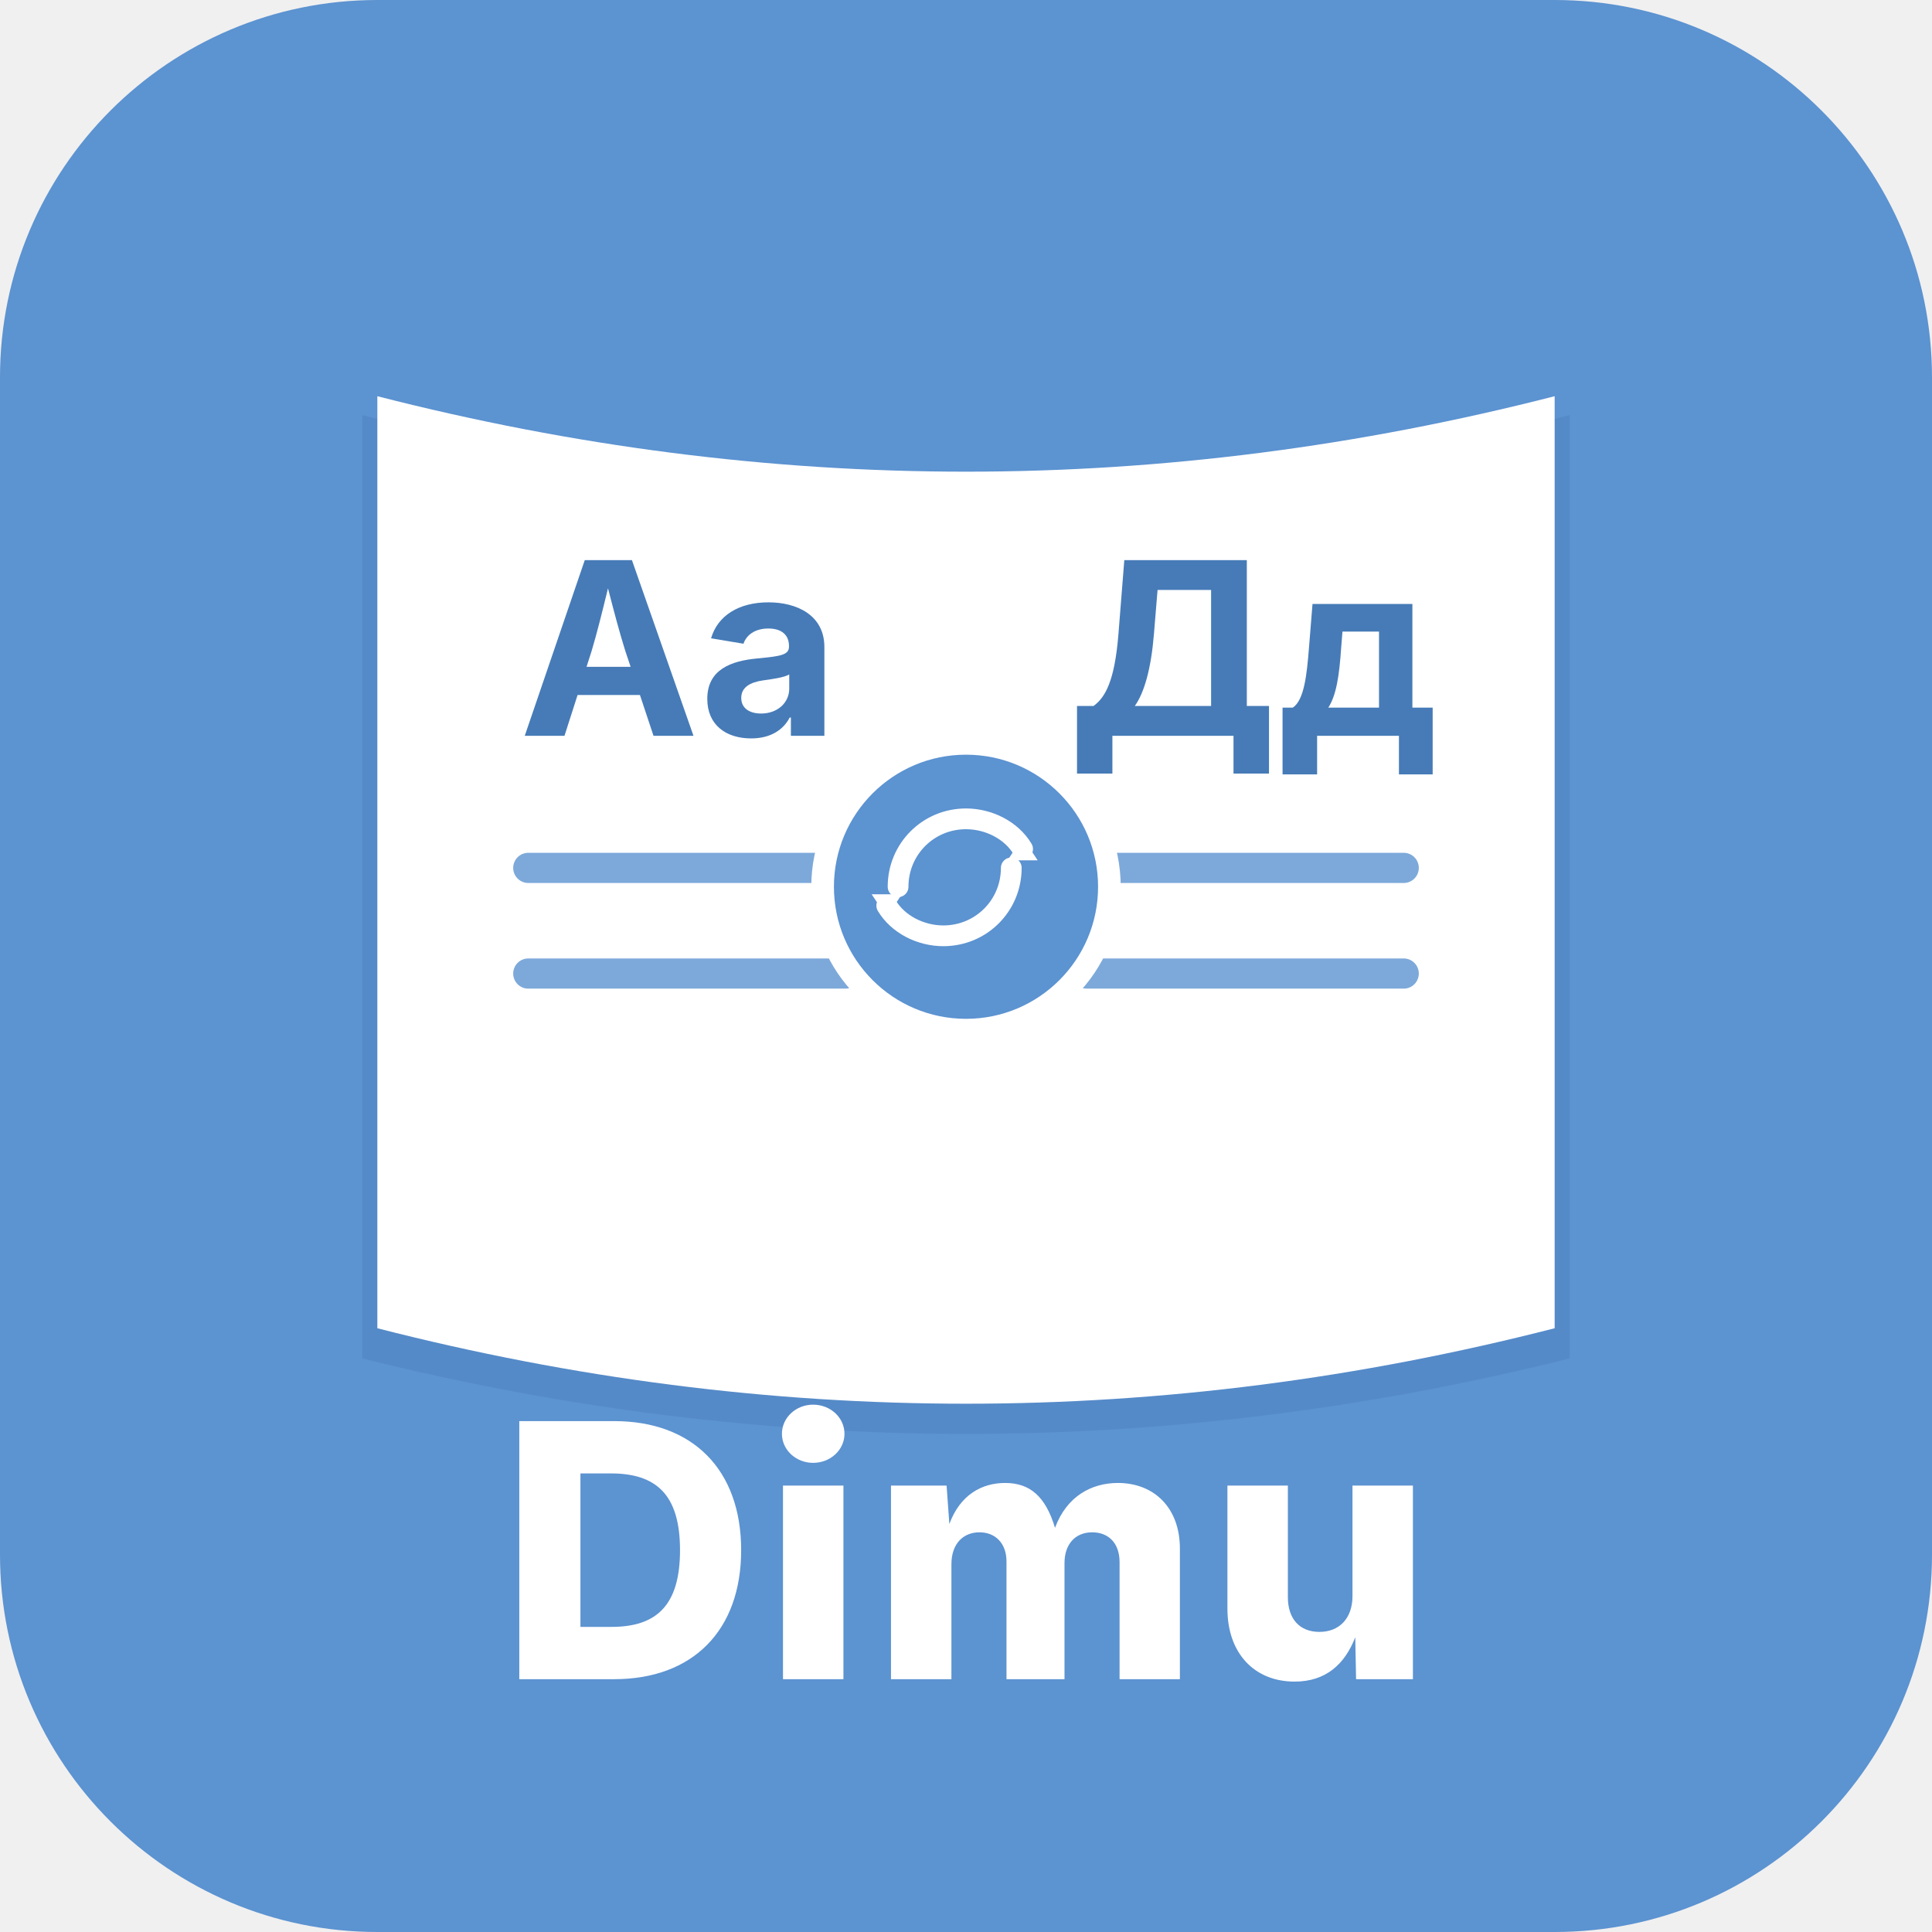
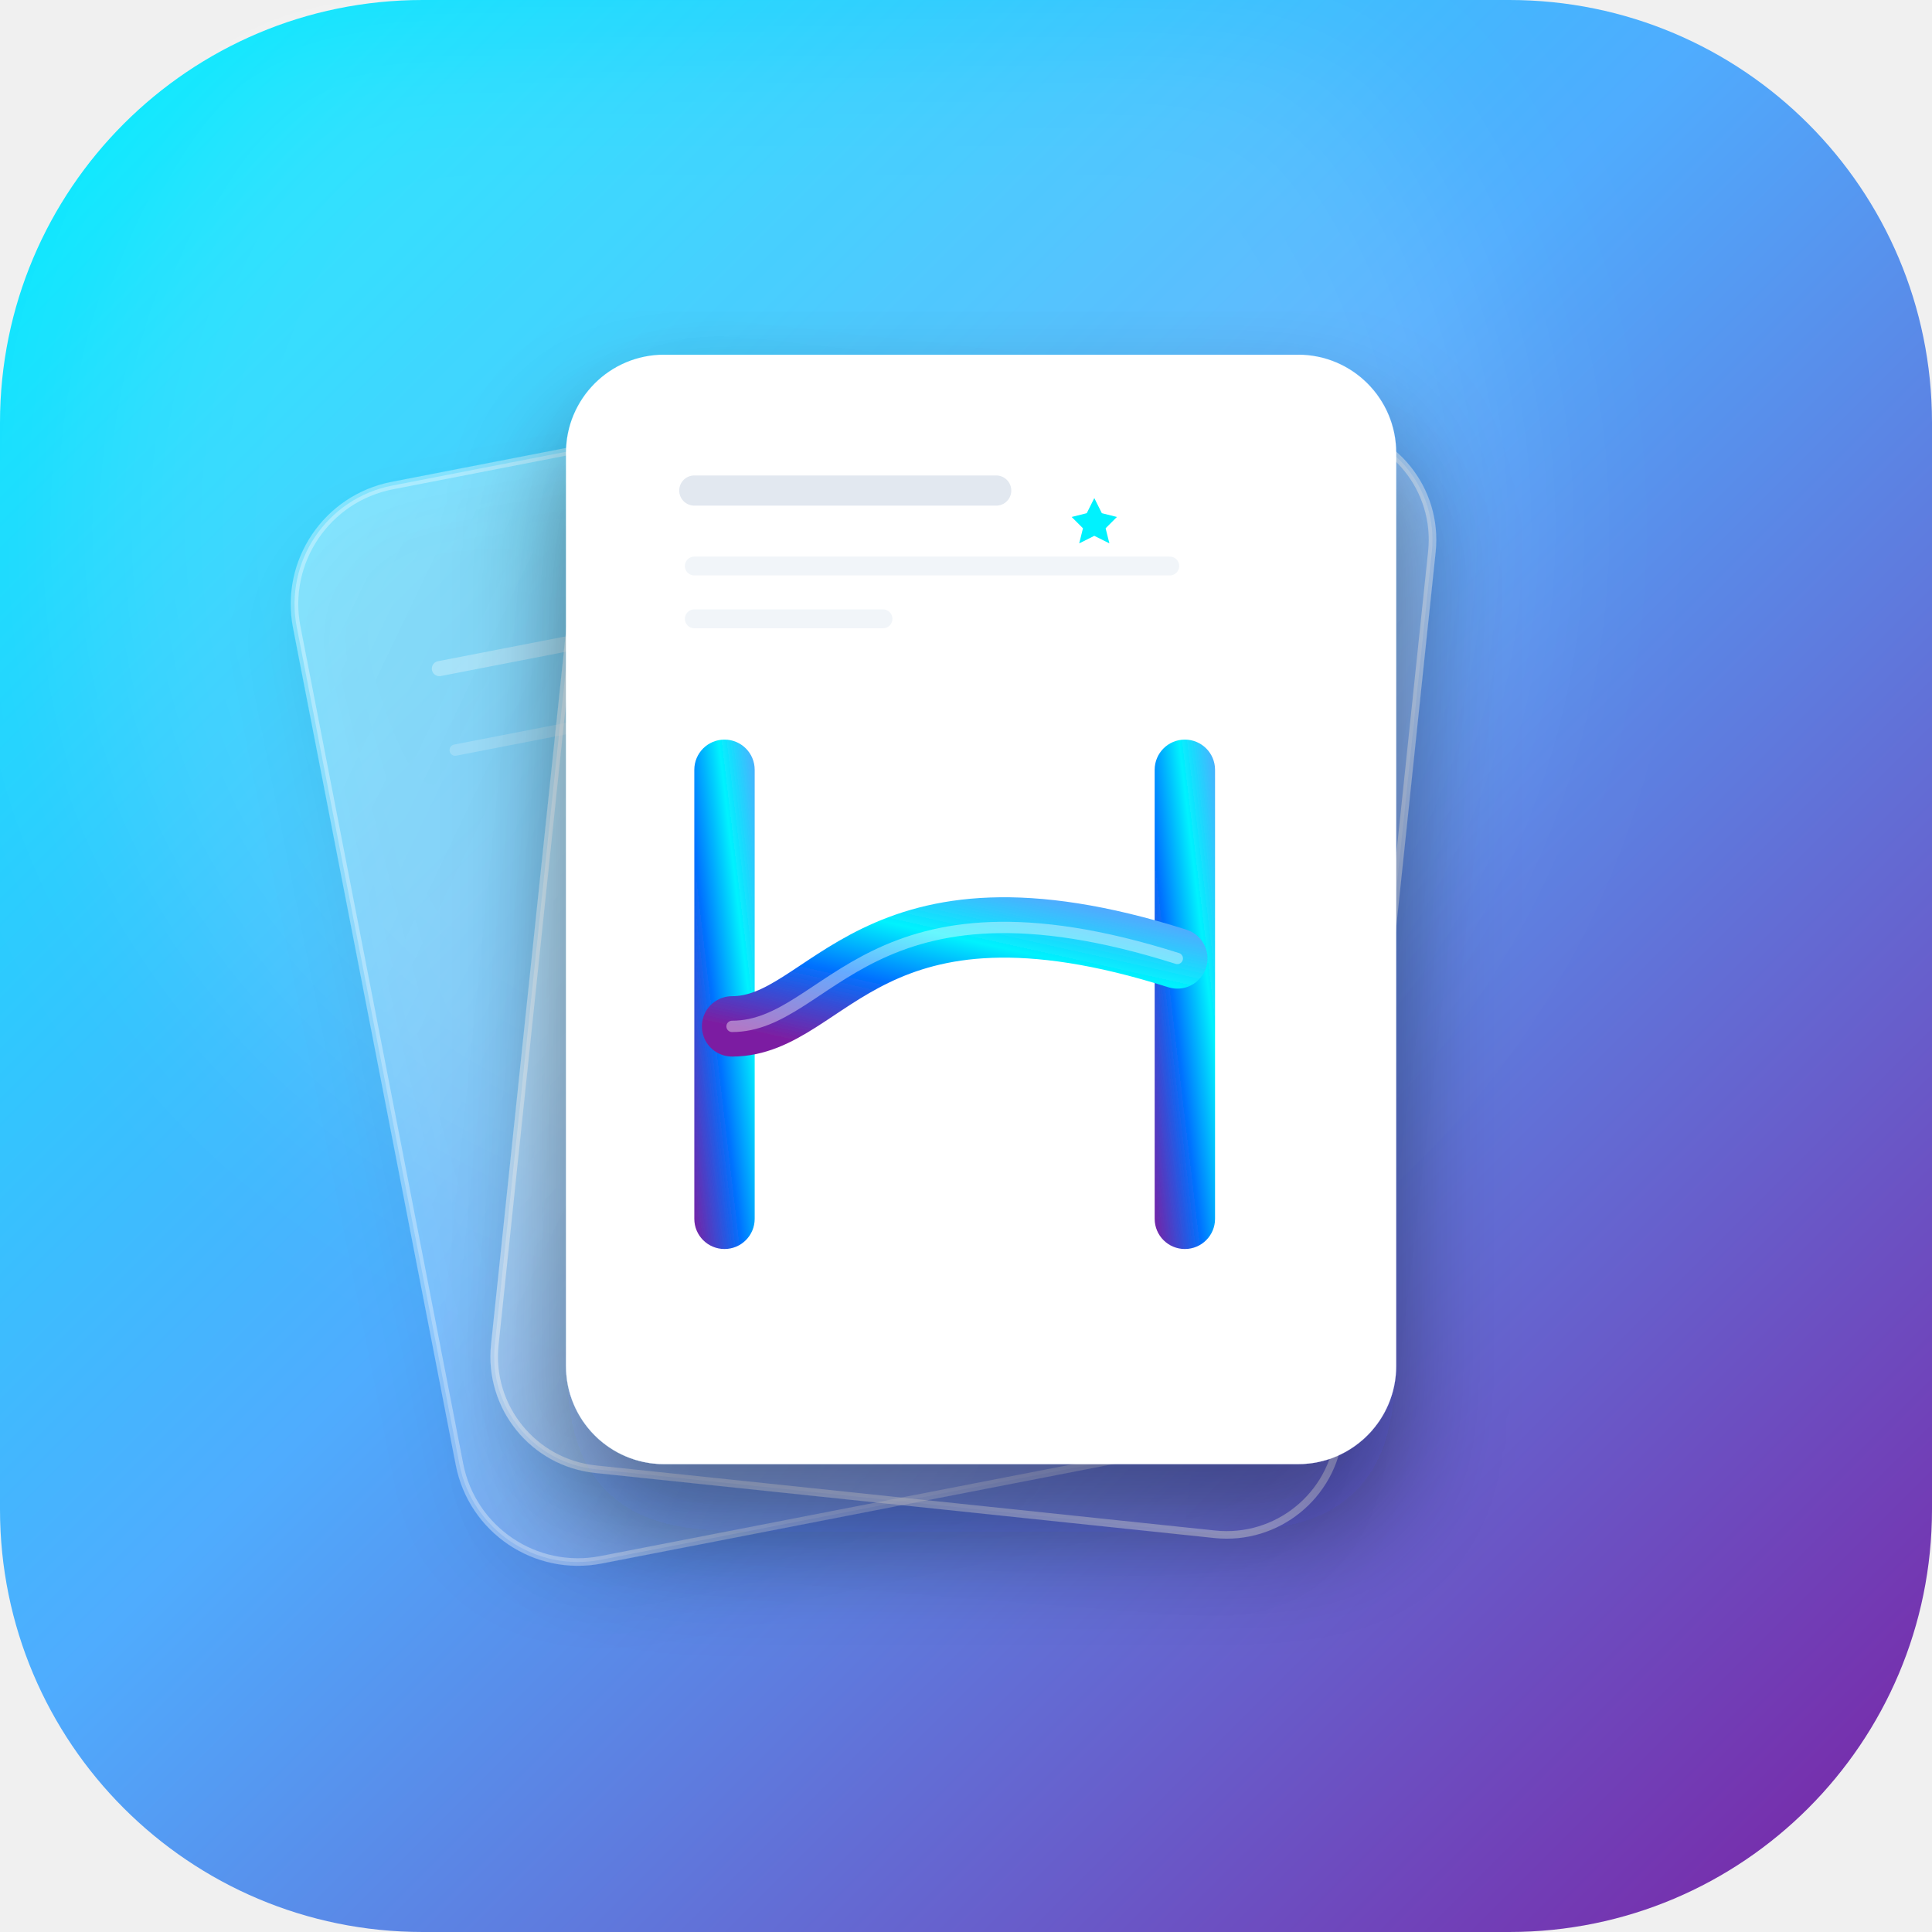
- <svg xmlns="http://www.w3.org/2000/svg" viewBox="0 0 512 512">
-   <rect width="512" height="512" rx="100" fill="#5c93d1" />
-   <path d="M 96,110 Q 256,150 416,110 L 416,360 Q 256,400 96,360 Z" fill="#4a7ebc" opacity="0.4" />
-   <path d="M 100,105 Q 256,145 412,105 L 412,352 Q 256,392 100,352 Z" fill="#ffffff" />
-   <path d="M 116,117 Q 250,152 250,154 L 250,344 Q 250,342 116,334 Z" fill="#ffffff" />
-   <path d="M 396,117 Q 262,152 262,154 L 262,344 Q 262,342 396,334 Z" fill="#ffffff" />
-   <line x1="140" y1="230" x2="224" y2="230" stroke="#5c93d1" stroke-width="8" stroke-linecap="round" opacity="0.8" />
-   <line x1="140" y1="258" x2="224" y2="258" stroke="#5c93d1" stroke-width="8" stroke-linecap="round" opacity="0.8" />
-   <line x1="288" y1="230" x2="372" y2="230" stroke="#5c93d1" stroke-width="8" stroke-linecap="round" opacity="0.8" />
-   <line x1="288" y1="258" x2="372" y2="258" stroke="#5c93d1" stroke-width="8" stroke-linecap="round" opacity="0.8" />
-   <text x="180" y="195" font-family="system-ui, -apple-system, sans-serif" font-size="64" font-weight="700" fill="#467bb7" text-anchor="middle">Aa</text>
-   <text x="332" y="195" font-family="system-ui, -apple-system, sans-serif" font-size="64" font-weight="700" fill="#467bb7" text-anchor="middle">Дд</text>
-   <circle cx="256" cy="235" r="38" fill="#5c93d1" stroke="#ffffff" stroke-width="6" />
-   <path d="M 238,235 C 238,225 246,217 256,217 C 262,217 268,220 271,225" fill="none" stroke="#ffffff" stroke-width="5.5" stroke-linecap="round" />
-   <path d="M 268,230 C 268,240 260,248 250,248 C 244,248 238,245 235,240" fill="none" stroke="#ffffff" stroke-width="5.5" stroke-linecap="round" />
-   <polygon points="271,222 275,228 267,228" fill="#ffffff" />
-   <polygon points="235,243 231,237 239,237" fill="#ffffff" />
-   <text x="256" y="445" font-family="system-ui, -apple-system, sans-serif" font-size="94" font-weight="800" fill="#ffffff" text-anchor="middle" letter-spacing="2">Dimu</text>
+ <svg xmlns="http://www.w3.org/2000/svg" viewBox="0 0 512 512" width="100%" height="100%">
+   <defs>
+     <linearGradient id="bgGrad" x1="0%" y1="0%" x2="100%" y2="100%">
+       <stop offset="0%" stop-color="#00F2FE" />
+       <stop offset="45%" stop-color="#4FACFE" />
+       <stop offset="100%" stop-color="#7B1FA2" />
+     </linearGradient>
+     <linearGradient id="hGrad" x1="0%" y1="100%" x2="100%" y2="0%">
+       <stop offset="0%" stop-color="#7B1FA2" />
+       <stop offset="40%" stop-color="#0072FF" />
+       <stop offset="70%" stop-color="#00F2FE" />
+       <stop offset="100%" stop-color="#4FACFE" />
+     </linearGradient>
+     <linearGradient id="glass1" x1="0%" y1="0%" x2="100%" y2="100%">
+       <stop offset="0%" stop-color="#FFFFFF" stop-opacity="0.35" />
+       <stop offset="100%" stop-color="#FFFFFF" stop-opacity="0.05" />
+     </linearGradient>
+     <linearGradient id="glass2" x1="0%" y1="0%" x2="100%" y2="100%">
+       <stop offset="0%" stop-color="#FFFFFF" stop-opacity="0.45" />
+       <stop offset="100%" stop-color="#FFFFFF" stop-opacity="0.02" />
+     </linearGradient>
+     <filter id="cardShadow" x="-20%" y="-10%" width="140%" height="145%">
+       <feDropShadow dx="0" dy="18" stdDeviation="15" flood-color="#050B20" flood-opacity="0.42" />
+     </filter>
+     <filter id="glassShadow" x="-20%" y="-20%" width="140%" height="140%">
+       <feDropShadow dx="3" dy="10" stdDeviation="10" flood-color="#000000" flood-opacity="0.22" />
+     </filter>
+   </defs>
+   <rect width="512" height="512" rx="112" fill="url(#bgGrad)" />
+   <circle cx="210" cy="140" r="190" fill="#FFFFFF" opacity="0.12" filter="blur(24px)" />
+   <g transform="translate(100, 110) rotate(-11 115 155)">
+     <rect width="220" height="290" rx="32" fill="url(#glass1)" stroke="#FFFFFF" stroke-width="2" stroke-opacity="0.35" filter="url(#glassShadow)" />
+     <line x1="35" y1="50" x2="110" y2="50" stroke="#FFFFFF" stroke-width="4" stroke-linecap="round" stroke-opacity="0.3" />
+     <line x1="35" y1="72" x2="160" y2="72" stroke="#FFFFFF" stroke-width="3" stroke-linecap="round" stroke-opacity="0.2" />
+   </g>
+   <g transform="translate(142, 104) rotate(6 115 155)">
+     <rect width="225" height="295" rx="30" fill="url(#glass2)" stroke="#FFFFFF" stroke-width="2" stroke-opacity="0.45" filter="url(#glassShadow)" />
+     <circle cx="185" cy="45" r="5" fill="#00F2FE" opacity="0.8" />
+   </g>
+   <g filter="url(#cardShadow)">
+     <rect x="150" y="94" width="220" height="294" rx="26" fill="#FFFFFF" />
+     <line x1="184" y1="130" x2="264" y2="130" stroke="#E2E8F0" stroke-width="8" stroke-linecap="round" />
+     <line x1="184" y1="150" x2="310" y2="150" stroke="#F1F5F9" stroke-width="5" stroke-linecap="round" />
+     <line x1="184" y1="164" x2="234" y2="164" stroke="#F1F5F9" stroke-width="5" stroke-linecap="round" />
+     <rect x="184" y="196" width="16" height="135" rx="8" fill="url(#hGrad)" />
+     <rect x="306" y="196" width="16" height="135" rx="8" fill="url(#hGrad)" />
+     <path d="M 194,272 C 220,272 230,228 312,254" fill="none" stroke="url(#hGrad)" stroke-width="16" stroke-linecap="round" />
+     <path d="M 194,272 C 220,272 230,228 312,254" fill="none" stroke="#FFFFFF" stroke-width="3" stroke-linecap="round" stroke-opacity="0.4" />
+     <path d="M 290,132 L 292,136 L 296,137 L 293,140 L 294,144 L 290,142 L 286,144 L 287,140 L 284,137 L 288,136 Z" fill="#00F2FE" />
+   </g>
</svg>
